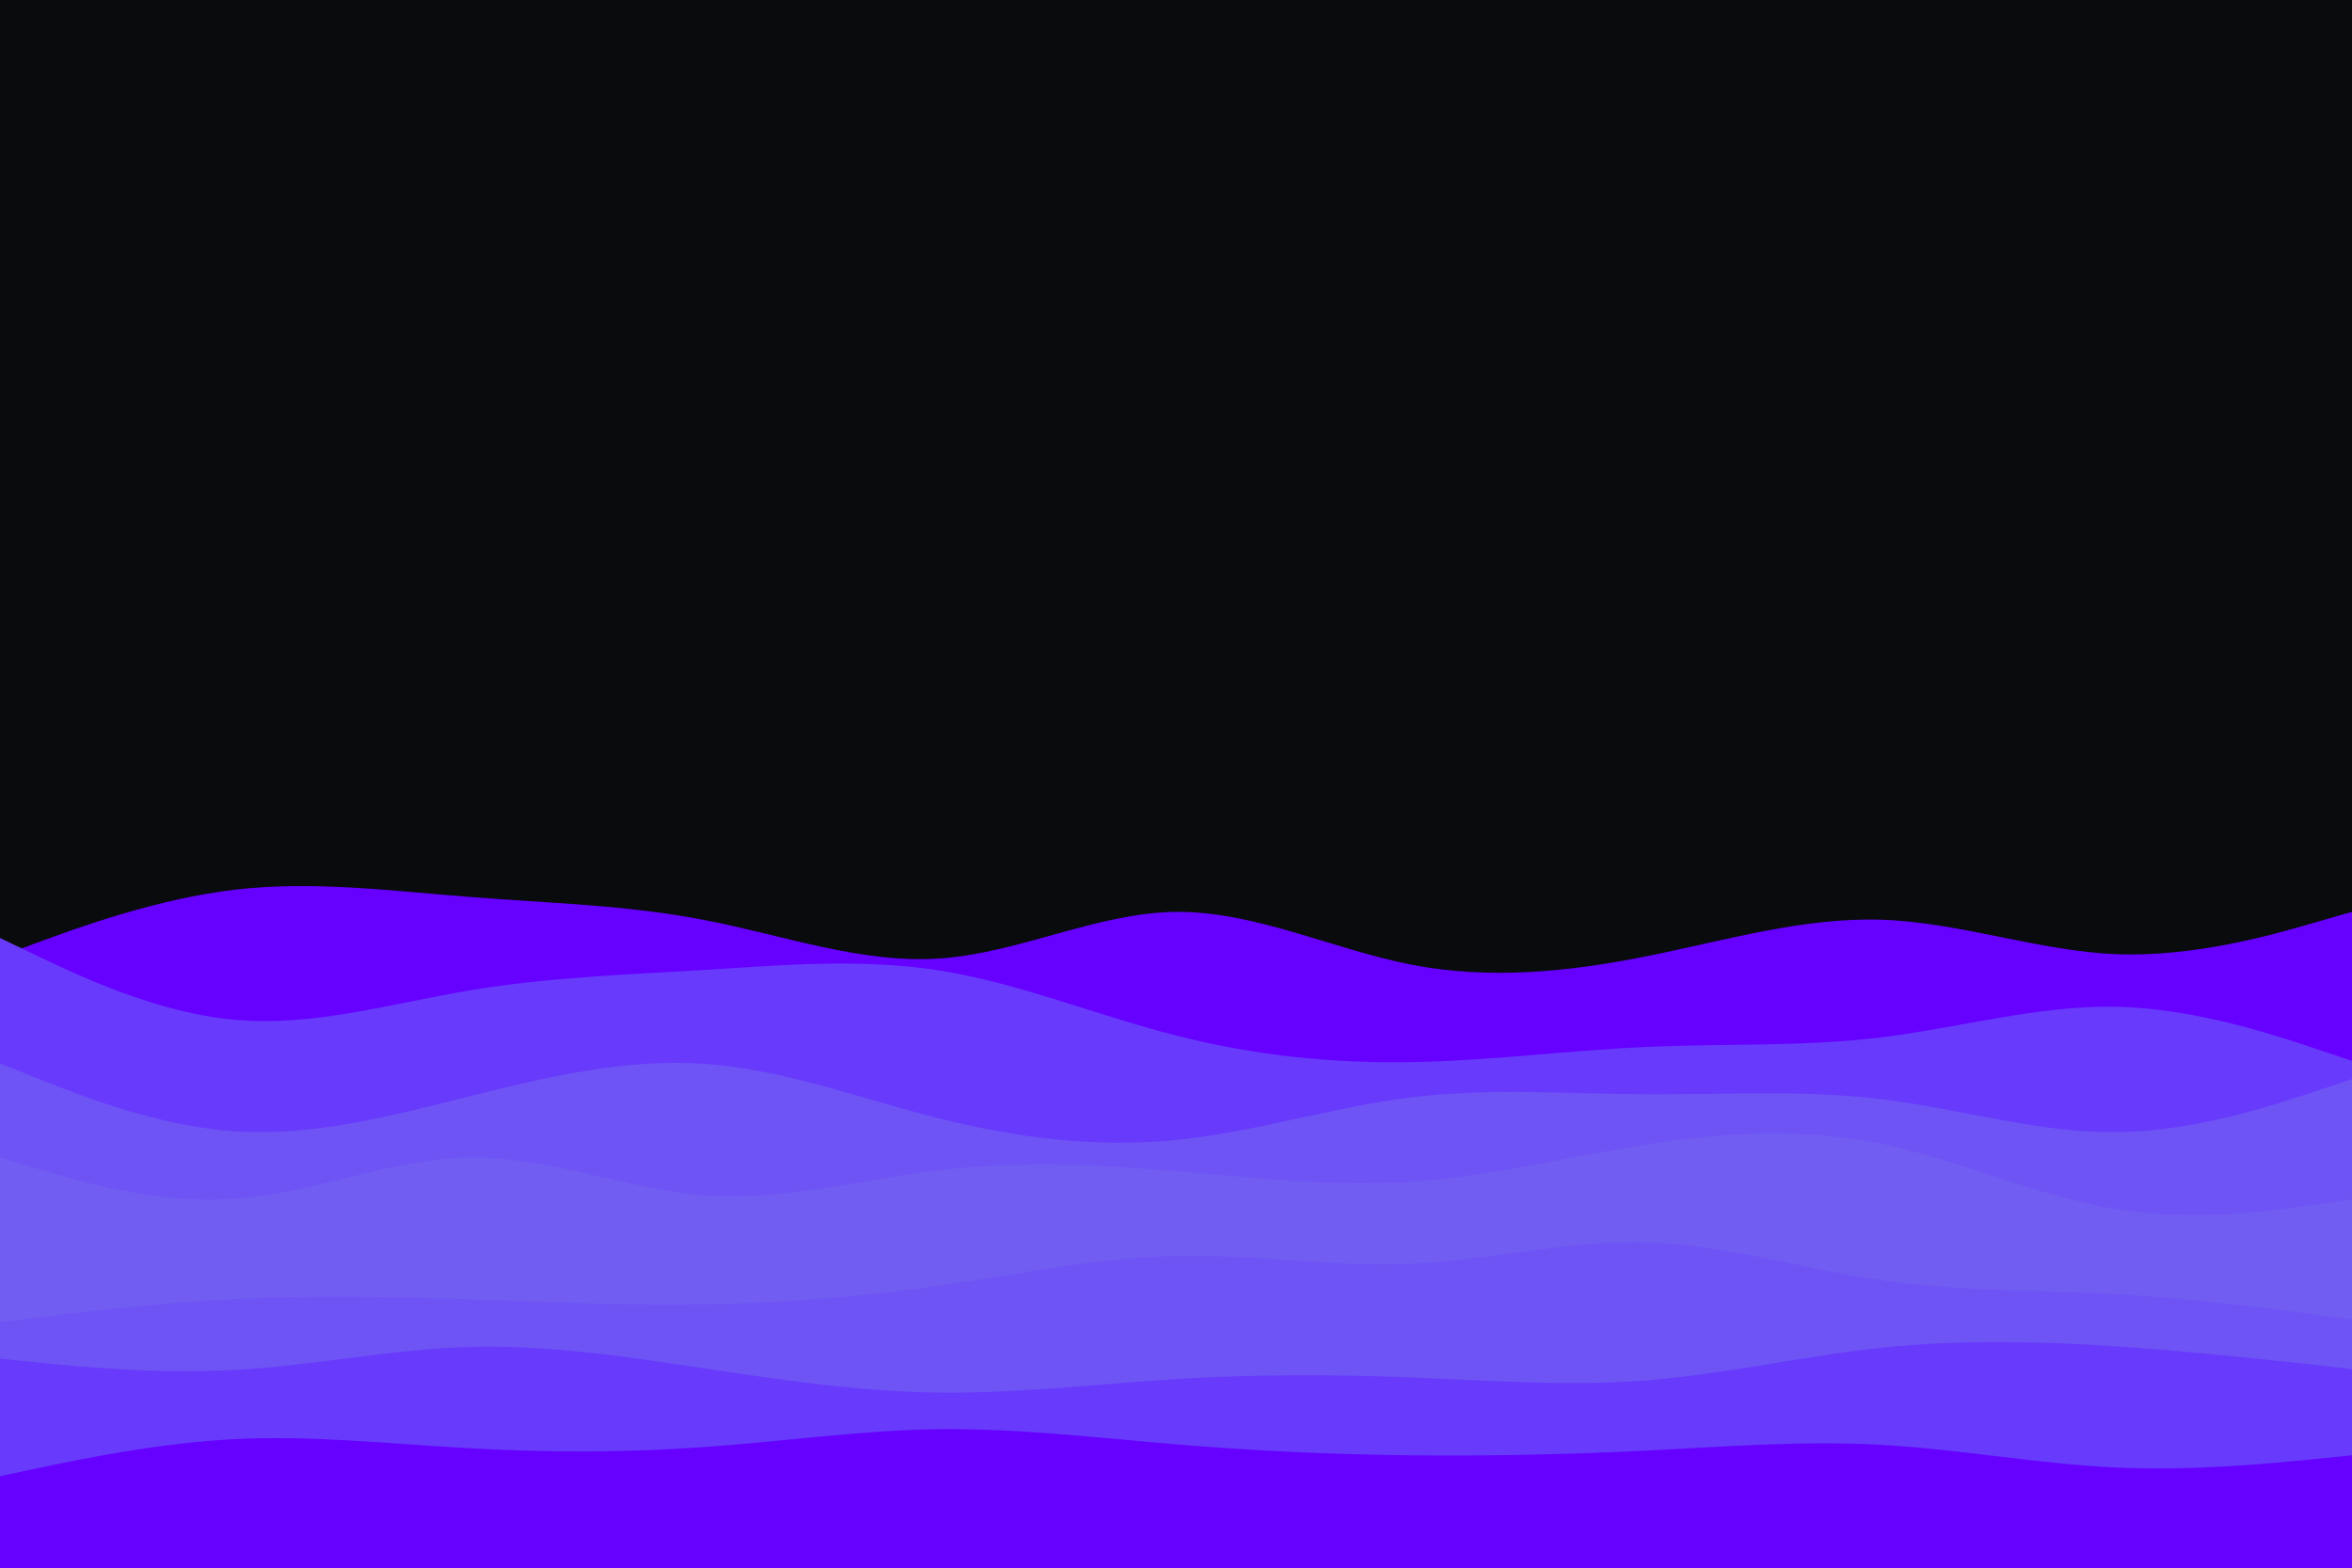
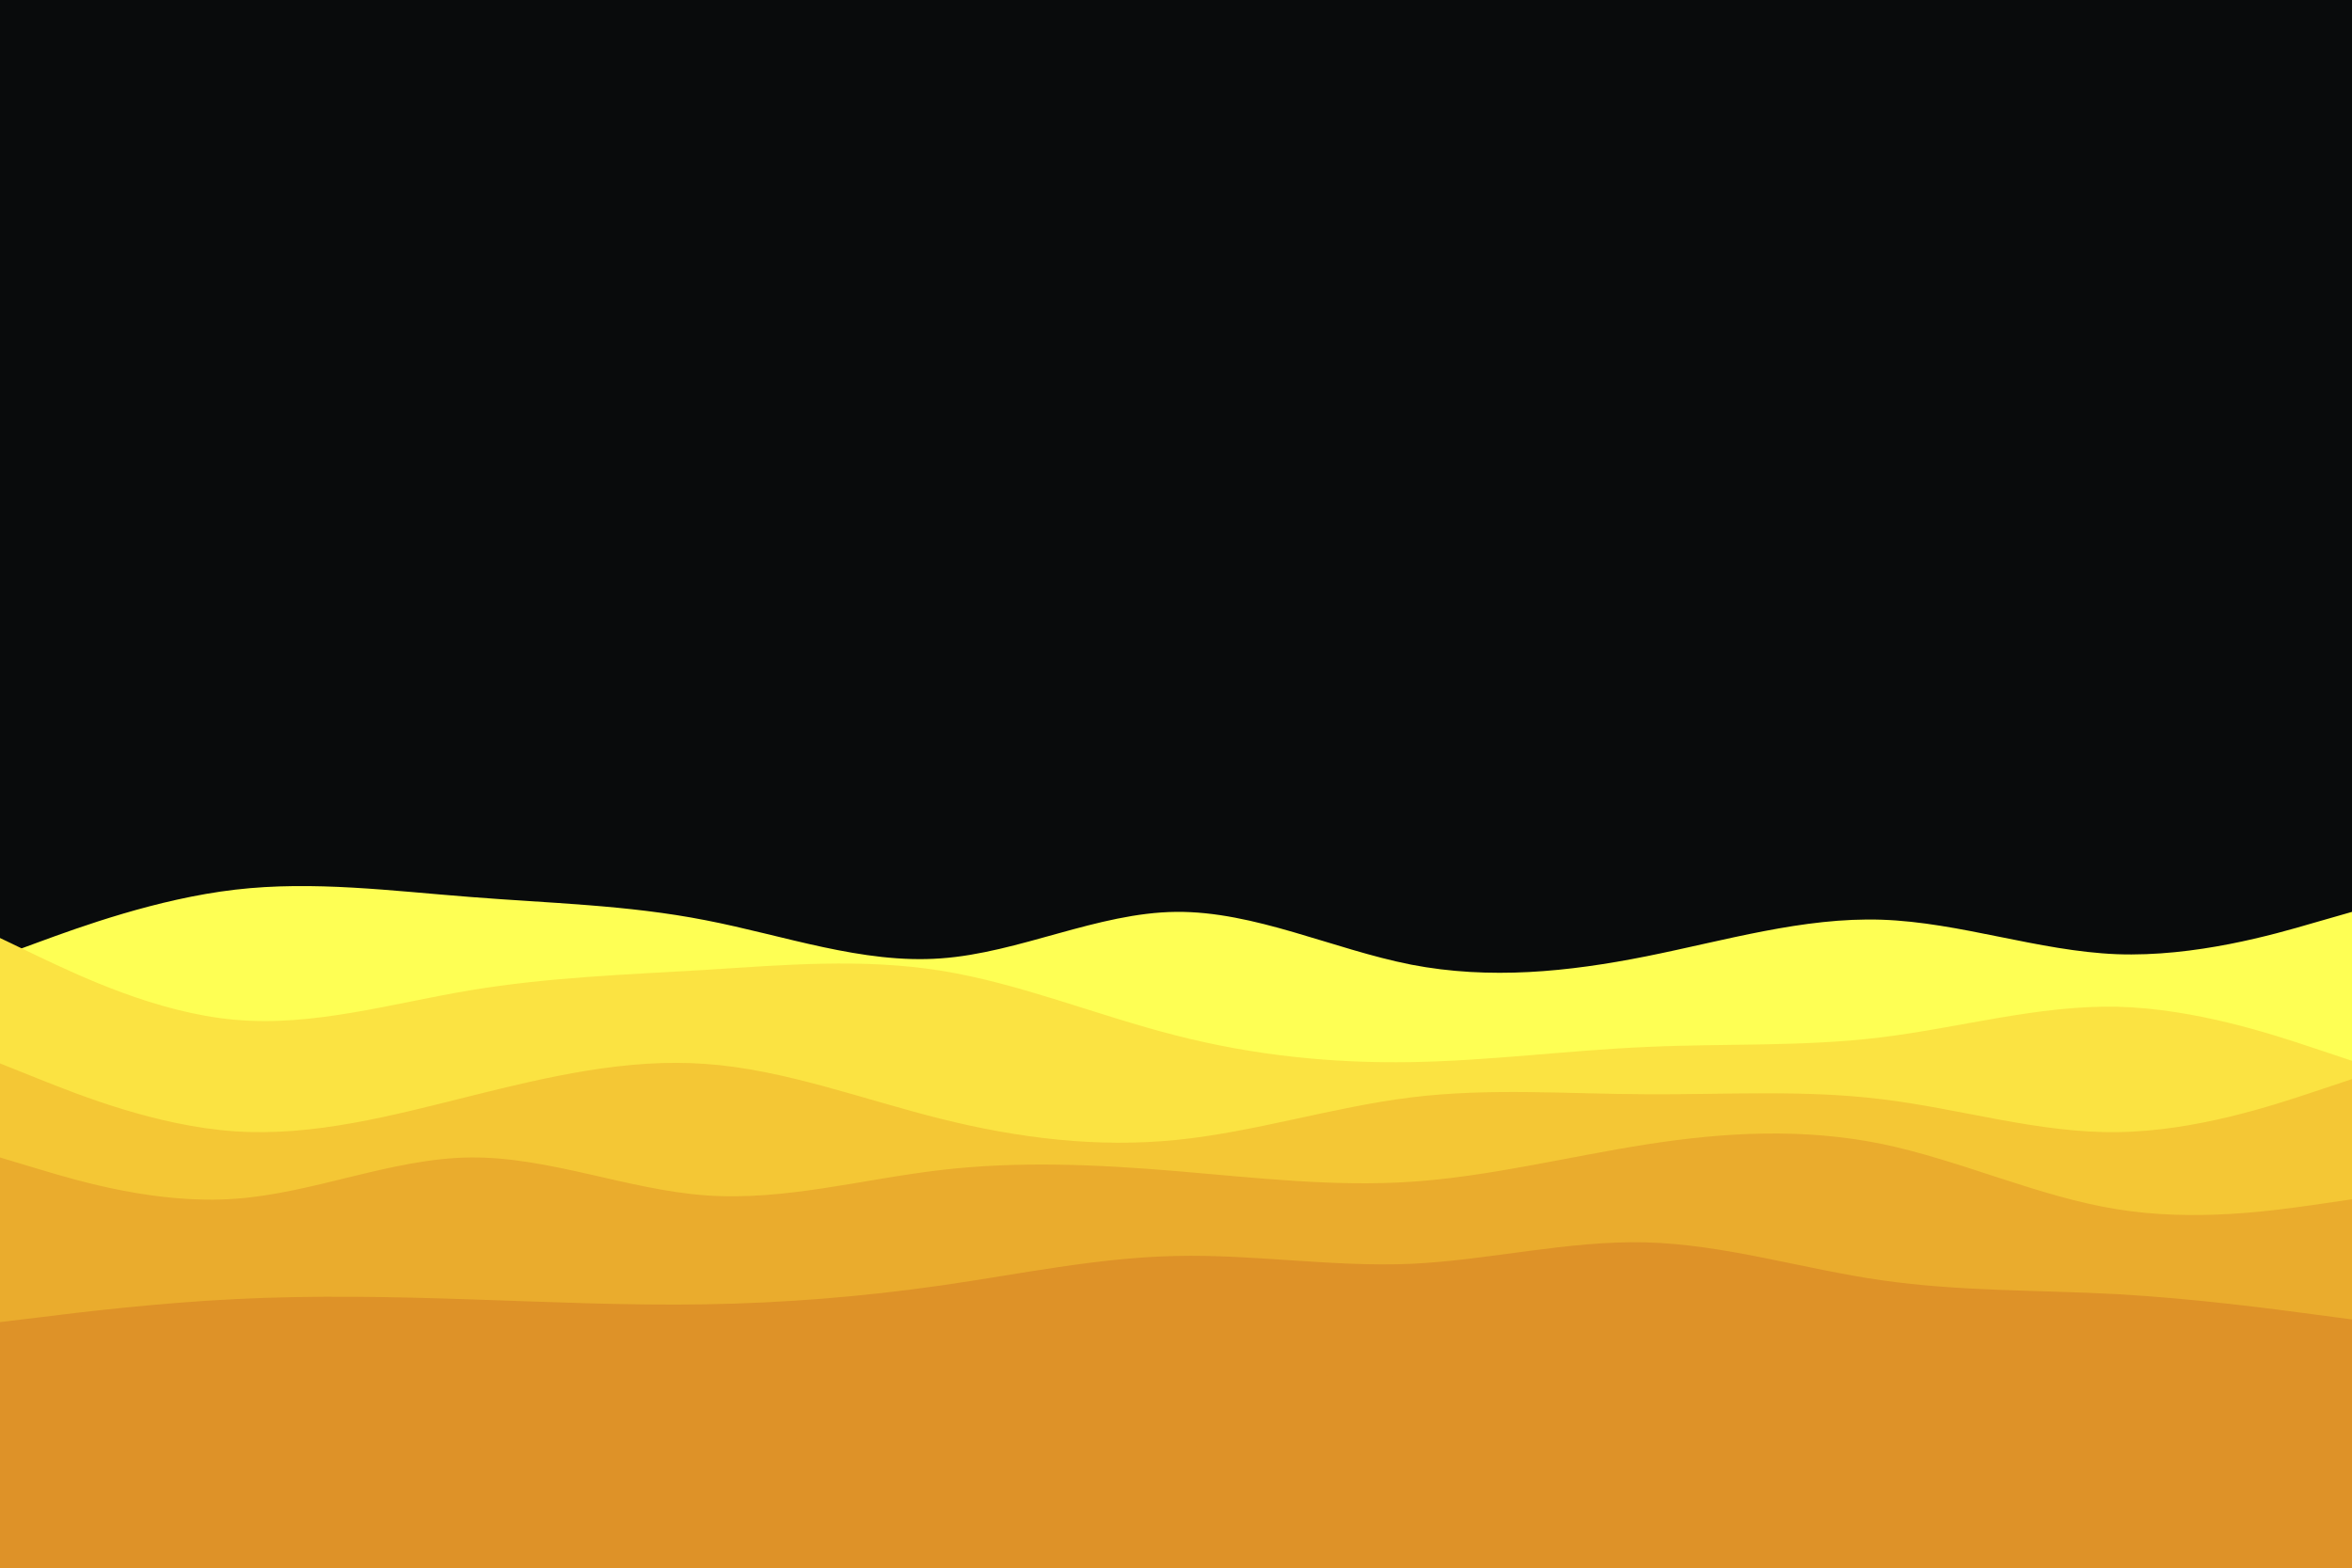
<svg xmlns="http://www.w3.org/2000/svg" id="visual" viewBox="0 0 900 600" width="900" height="600" version="1.1">
  <rect x="0" y="0" width="900" height="600" fill="#090B0C" />
-   <path d="M0 366L15 360.5C30 355 60 344 90 340.5C120 337 150 341 180 343.3C210 345.7 240 346.3 270 352.2C300 358 330 369 360 366.8C390 364.7 420 349.3 450 349C480 348.7 510 363.3 540 369.2C570 375 600 372 630 366C660 360 690 351 720 352C750 353 780 364 810 365.2C840 366.3 870 357.7 885 353.3L900 349L900 601L885 601C870 601 840 601 810 601C780 601 750 601 720 601C690 601 660 601 630 601C600 601 570 601 540 601C510 601 480 601 450 601C420 601 390 601 360 601C330 601 300 601 270 601C240 601 210 601 180 601C150 601 120 601 90 601C60 601 30 601 15 601L0 601Z" fill="#6600ff" />
-   <path d="M0 359L15 366.2C30 373.3 60 387.7 90 390.3C120 393 150 384 180 379C210 374 240 373 270 371.2C300 369.3 330 366.7 360 371.5C390 376.3 420 388.7 450 396.3C480 404 510 407 540 406.5C570 406 600 402 630 400.7C660 399.3 690 400.7 720 397C750 393.3 780 384.7 810 385.3C840 386 870 396 885 401L900 406L900 601L885 601C870 601 840 601 810 601C780 601 750 601 720 601C690 601 660 601 630 601C600 601 570 601 540 601C510 601 480 601 450 601C420 601 390 601 360 601C330 601 300 601 270 601C240 601 210 601 180 601C150 601 120 601 90 601C60 601 30 601 15 601L0 601Z" fill="#683afb" />
-   <path d="M0 407L15 413C30 419 60 431 90 433C120 435 150 427 180 419.5C210 412 240 405 270 407.2C300 409.3 330 420.7 360 428.2C390 435.7 420 439.3 450 436.3C480 433.3 510 423.7 540 420C570 416.3 600 418.7 630 418.8C660 419 690 417 720 420.7C750 424.3 780 433.7 810 433.3C840 433 870 423 885 418L900 413L900 601L885 601C870 601 840 601 810 601C780 601 750 601 720 601C690 601 660 601 630 601C600 601 570 601 540 601C510 601 480 601 450 601C420 601 390 601 360 601C330 601 300 601 270 601C240 601 210 601 180 601C150 601 120 601 90 601C60 601 30 601 15 601L0 601Z" fill="#6e54f5" />
-   <path d="M0 443L15 447.5C30 452 60 461 90 458.8C120 456.7 150 443.3 180 443C210 442.7 240 455.3 270 457.5C300 459.7 330 451.3 360 447.8C390 444.3 420 445.7 450 448.2C480 450.7 510 454.3 540 452.3C570 450.3 600 442.7 630 438C660 433.3 690 431.7 720 437.8C750 444 780 458 810 462.8C840 467.7 870 463.3 885 461.2L900 459L900 601L885 601C870 601 840 601 810 601C780 601 750 601 720 601C690 601 660 601 630 601C600 601 570 601 540 601C510 601 480 601 450 601C420 601 390 601 360 601C330 601 300 601 270 601C240 601 210 601 180 601C150 601 120 601 90 601C60 601 30 601 15 601L0 601Z" fill="#715df2" />
-   <path d="M0 506L15 504.2C30 502.3 60 498.7 90 497.2C120 495.7 150 496.3 180 497.3C210 498.3 240 499.7 270 499.2C300 498.7 330 496.3 360 492C390 487.7 420 481.3 450 480.7C480 480 510 485 540 483.7C570 482.3 600 474.7 630 475.5C660 476.3 690 485.7 720 490C750 494.3 780 493.7 810 495.3C840 497 870 501 885 503L900 505L900 601L885 601C870 601 840 601 810 601C780 601 750 601 720 601C690 601 660 601 630 601C600 601 570 601 540 601C510 601 480 601 450 601C420 601 390 601 360 601C330 601 300 601 270 601C240 601 210 601 180 601C150 601 120 601 90 601C60 601 30 601 15 601L0 601Z" fill="#6e54f5" />
-   <path d="M0 520L15 521.5C30 523 60 526 90 524.3C120 522.7 150 516.3 180 515.5C210 514.7 240 519.3 270 523.8C300 528.3 330 532.7 360 533C390 533.3 420 529.7 450 527.8C480 526 510 526 540 527.2C570 528.3 600 530.7 630 528.3C660 526 690 519 720 515.8C750 512.7 780 513.3 810 515.3C840 517.3 870 520.7 885 522.3L900 524L900 601L885 601C870 601 840 601 810 601C780 601 750 601 720 601C690 601 660 601 630 601C600 601 570 601 540 601C510 601 480 601 450 601C420 601 390 601 360 601C330 601 300 601 270 601C240 601 210 601 180 601C150 601 120 601 90 601C60 601 30 601 15 601L0 601Z" fill="#683afb" />
-   <path d="M0 565L15 561.8C30 558.7 60 552.3 90 550.8C120 549.3 150 552.7 180 554.3C210 556 240 556 270 553.8C300 551.7 330 547.3 360 547C390 546.7 420 550.3 450 552.8C480 555.3 510 556.7 540 557C570 557.3 600 556.7 630 555.2C660 553.7 690 551.3 720 553C750 554.7 780 560.3 810 561.7C840 563 870 560 885 558.5L900 557L900 601L885 601C870 601 840 601 810 601C780 601 750 601 720 601C690 601 660 601 630 601C600 601 570 601 540 601C510 601 480 601 450 601C420 601 390 601 360 601C330 601 300 601 270 601C240 601 210 601 180 601C150 601 120 601 90 601C60 601 30 601 15 601L0 601Z" fill="#6600ff" />
+   <path d="M0 366L15 360.5C30 355 60 344 90 340.5C120 337 150 341 180 343.3C210 345.7 240 346.3 270 352.2C300 358 330 369 360 366.8C390 364.7 420 349.3 450 349C480 348.7 510 363.3 540 369.2C570 375 600 372 630 366C660 360 690 351 720 352C750 353 780 364 810 365.2C840 366.3 870 357.7 885 353.3L900 349L900 601L885 601C870 601 840 601 810 601C780 601 750 601 720 601C690 601 660 601 630 601C600 601 570 601 540 601C510 601 480 601 450 601C420 601 390 601 360 601C330 601 300 601 270 601C240 601 210 601 180 601C150 601 120 601 90 601C60 601 30 601 15 601L0 601Z" fill="#feff54" />
+   <path d="M0 359L15 366.2C30 373.3 60 387.7 90 390.3C120 393 150 384 180 379C210 374 240 373 270 371.2C300 369.3 330 366.7 360 371.5C390 376.3 420 388.7 450 396.3C480 404 510 407 540 406.5C570 406 600 402 630 400.7C660 399.3 690 400.7 720 397C750 393.3 780 384.7 810 385.3C840 386 870 396 885 401L900 406L900 601L885 601C870 601 840 601 810 601C780 601 750 601 720 601C690 601 660 601 630 601C600 601 570 601 540 601C510 601 480 601 450 601C420 601 390 601 360 601C330 601 300 601 270 601C240 601 210 601 180 601C150 601 120 601 90 601C60 601 30 601 15 601L0 601Z" fill="#fbe342" />
+   <path d="M0 407L15 413C30 419 60 431 90 433C120 435 150 427 180 419.5C210 412 240 405 270 407.2C300 409.3 330 420.7 360 428.2C390 435.7 420 439.3 450 436.3C480 433.3 510 423.7 540 420C570 416.3 600 418.7 630 418.8C660 419 690 417 720 420.7C750 424.3 780 433.7 810 433.3C840 433 870 423 885 418L900 413L900 601L885 601C870 601 840 601 810 601C780 601 750 601 720 601C690 601 660 601 630 601C600 601 570 601 540 601C510 601 480 601 450 601C420 601 390 601 360 601C330 601 300 601 270 601C240 601 210 601 180 601C150 601 120 601 90 601C60 601 30 601 15 601L0 601Z" fill="#f4c735" />
+   <path d="M0 443L15 447.5C30 452 60 461 90 458.8C120 456.7 150 443.3 180 443C210 442.7 240 455.3 270 457.5C300 459.7 330 451.3 360 447.8C390 444.3 420 445.7 450 448.2C480 450.7 510 454.3 540 452.3C570 450.3 600 442.7 630 438C660 433.3 690 431.7 720 437.8C750 444 780 458 810 462.8C840 467.7 870 463.3 885 461.2L900 459L900 601L885 601C870 601 840 601 810 601C780 601 750 601 720 601C690 601 660 601 630 601C600 601 570 601 540 601C510 601 480 601 450 601C420 601 390 601 360 601C330 601 300 601 270 601C240 601 210 601 180 601C150 601 120 601 90 601C60 601 30 601 15 601L0 601Z" fill="#eaac2d" />
+   <path d="M0 506L15 504.2C30 502.3 60 498.7 90 497.2C120 495.7 150 496.3 180 497.3C210 498.3 240 499.7 270 499.2C300 498.7 330 496.3 360 492C390 487.7 420 481.3 450 480.7C480 480 510 485 540 483.7C570 482.3 600 474.7 630 475.5C660 476.3 690 485.7 720 490C750 494.3 780 493.7 810 495.3C840 497 870 501 885 503L900 505L900 601L885 601C870 601 840 601 810 601C780 601 750 601 720 601C690 601 660 601 630 601C600 601 570 601 540 601C510 601 480 601 450 601C420 601 390 601 360 601C330 601 300 601 270 601C240 601 210 601 180 601C150 601 120 601 90 601C60 601 30 601 15 601L0 601Z" fill="#de9228" />
+   <path d="M0 520L15 521.5C30 523 60 526 90 524.3C120 522.7 150 516.3 180 515.5C210 514.7 240 519.3 270 523.8C300 528.3 330 532.7 360 533C390 533.3 420 529.7 450 527.8C480 526 510 526 540 527.2C570 528.3 600 530.7 630 528.3C660 526 690 519 720 515.8C750 512.7 780 513.3 810 515.3C840 517.3 870 520.7 885 522.3L900 524L900 601L885 601C870 601 840 601 810 601C780 601 750 601 720 601C690 601 660 601 630 601C600 601 570 601 540 601C510 601 480 601 450 601C420 601 390 601 360 601C330 601 300 601 270 601C240 601 210 601 180 601C150 601 120 601 90 601C60 601 30 601 15 601L0 601Z" fill="#de9228" />
+   <path d="M0 565L15 561.8C30 558.7 60 552.3 90 550.8C120 549.3 150 552.7 180 554.3C210 556 240 556 270 553.8C300 551.7 330 547.3 360 547C390 546.7 420 550.3 450 552.8C480 555.3 510 556.7 540 557C570 557.3 600 556.7 630 555.2C660 553.7 690 551.3 720 553C750 554.7 780 560.3 810 561.7C840 563 870 560 885 558.5L900 557L900 601L885 601C870 601 840 601 810 601C780 601 750 601 720 601C690 601 660 601 630 601C600 601 570 601 540 601C510 601 480 601 450 601C420 601 390 601 360 601C330 601 300 601 270 601C240 601 210 601 180 601C150 601 120 601 90 601C60 601 30 601 15 601L0 601Z" fill="#de9228" />
</svg>
